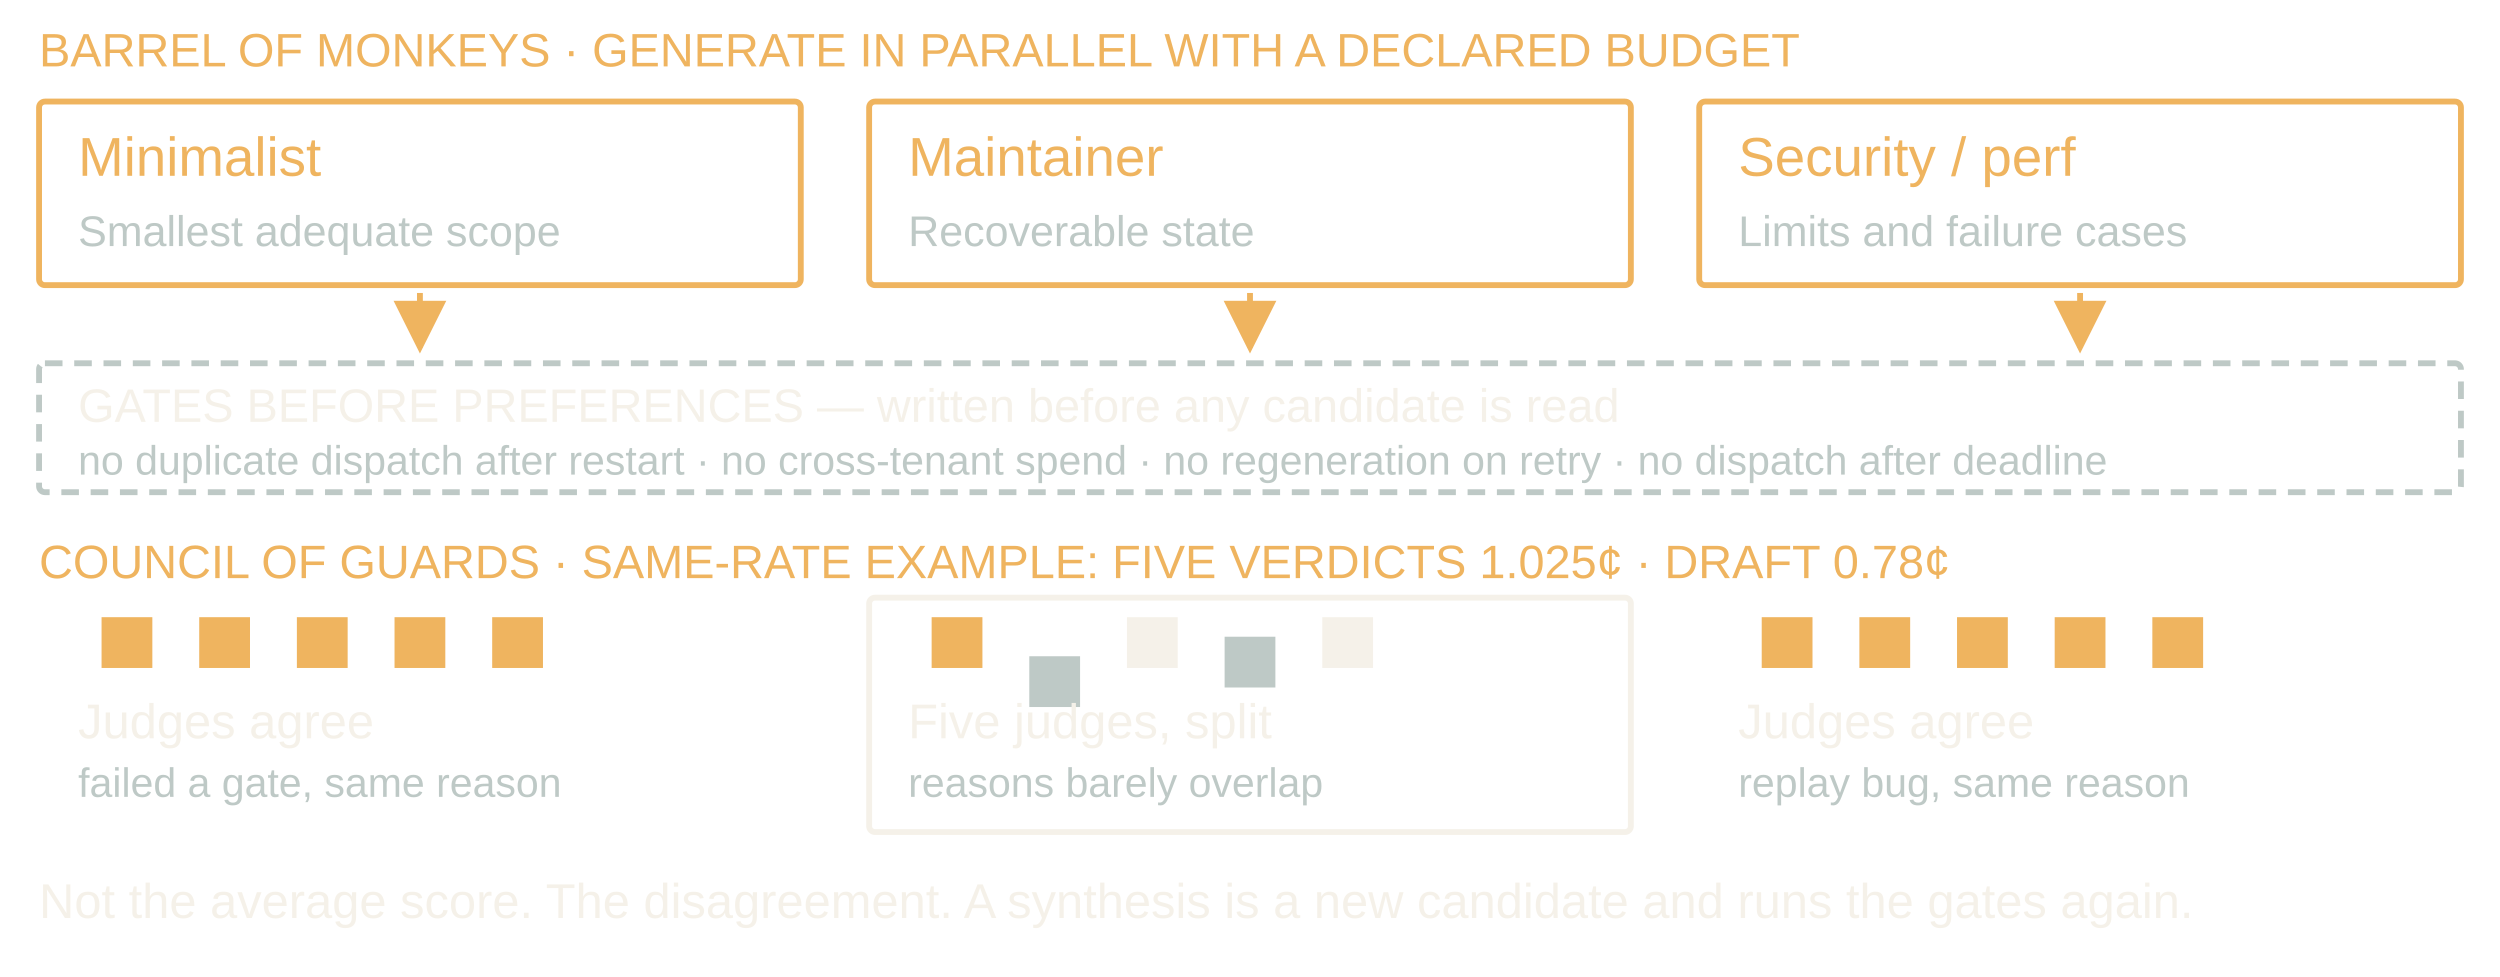
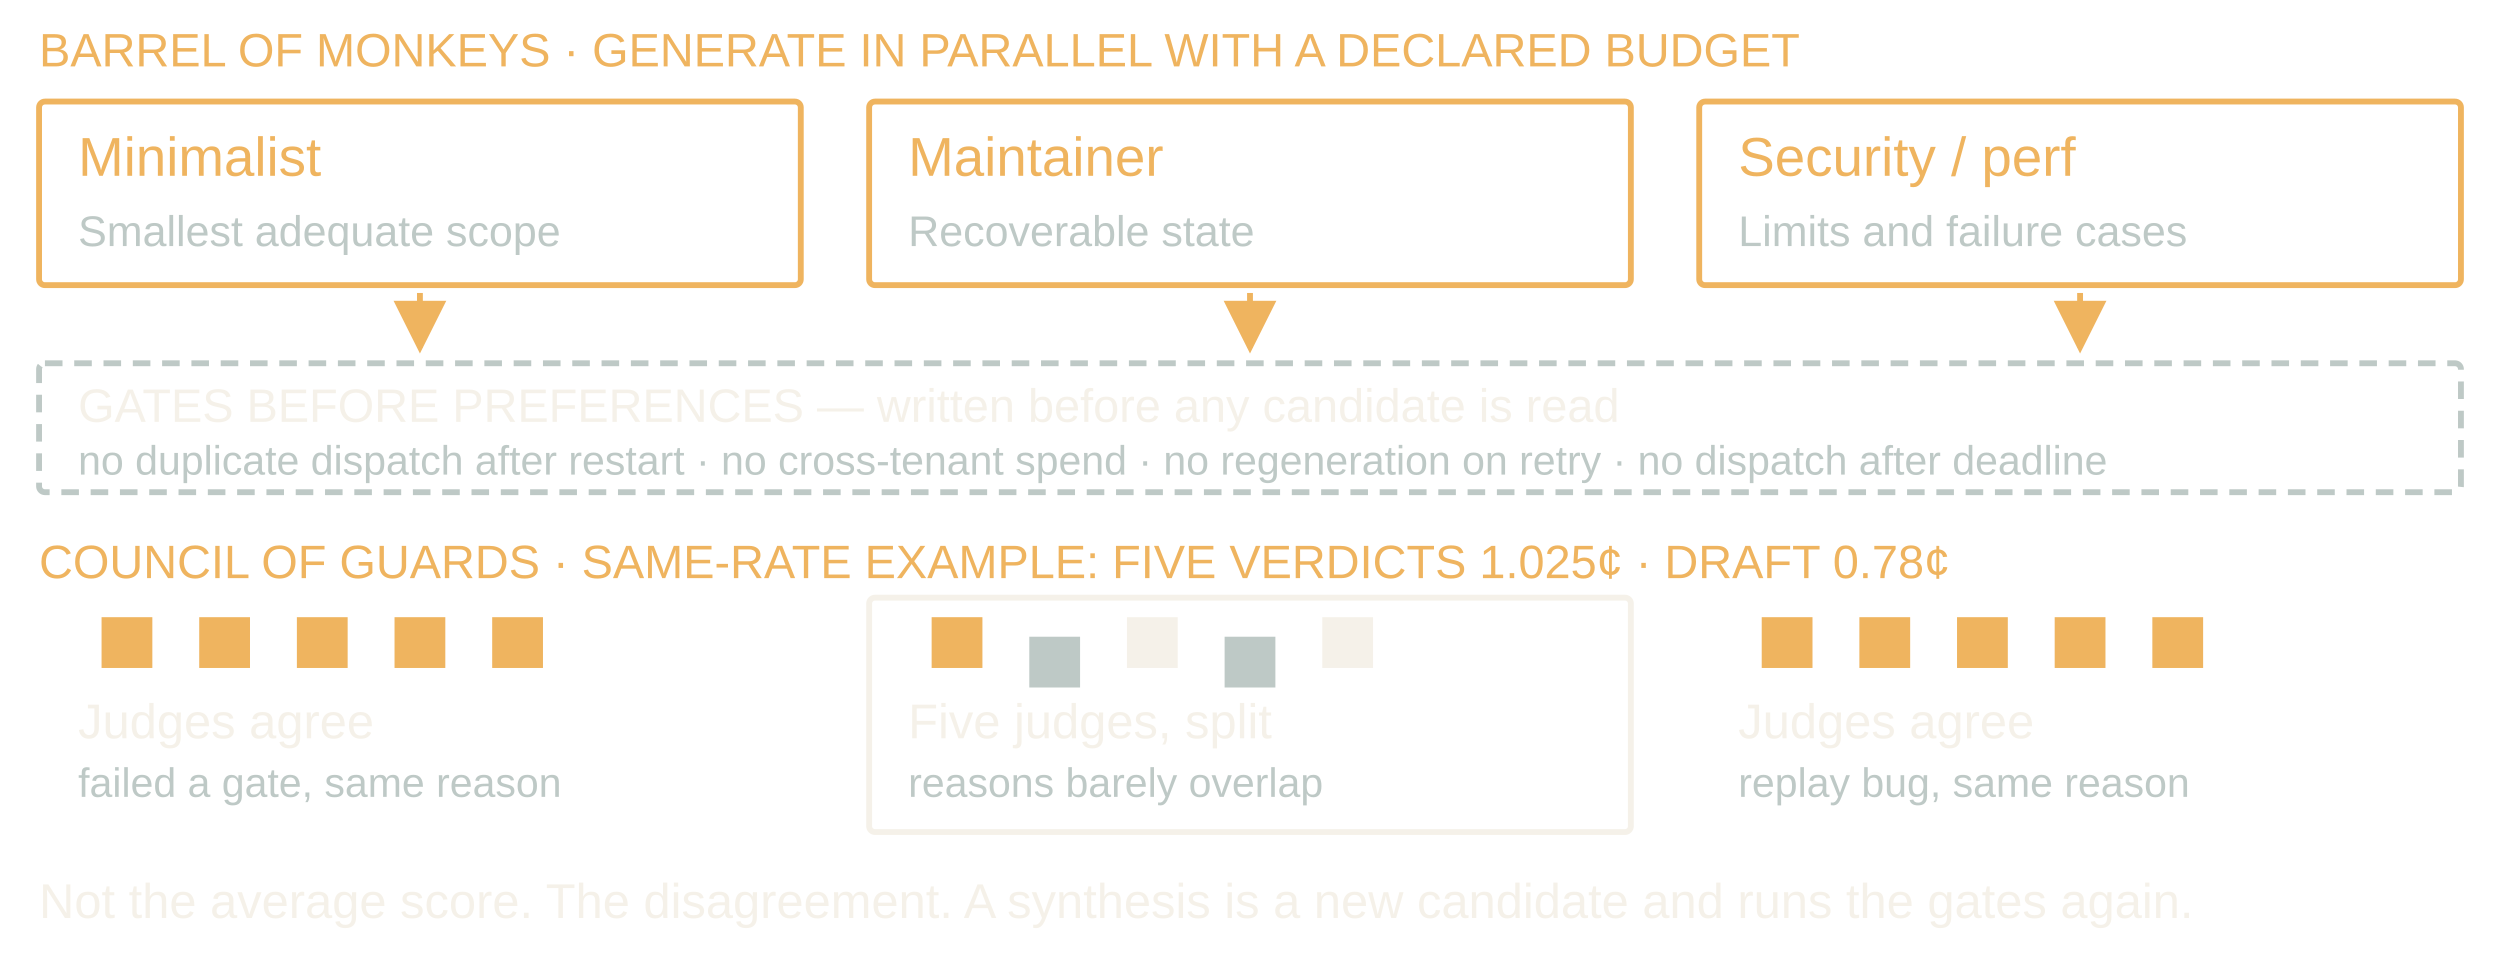
<svg xmlns="http://www.w3.org/2000/svg" viewBox="0 0 1280 500" role="img" aria-labelledby="title desc">
  <defs>
    <marker id="arrow" markerWidth="9" markerHeight="9" refX="8" refY="4.5" orient="auto">
      <path d="M0,0 L9,4.5 L0,9" fill="#efb45f" />
    </marker>
  </defs>
  <text x="20" y="34" font-family="Arial, Helvetica, sans-serif" font-size="24" fill="#efb45f" text-anchor="start">BARREL OF MONKEYS · GENERATE IN PARALLEL WITH A DECLARED BUDGET</text>
  <rect x="20" y="52" width="390" height="94" rx="3" fill="none" stroke="#efb45f" stroke-width="3" />
  <text x="40" y="90" font-family="Arial, Helvetica, sans-serif" font-size="28" fill="#efb45f" text-anchor="start">Minimalist</text>
  <text x="40" y="126" font-family="Arial, Helvetica, sans-serif" font-size="22" fill="#bec9c6" text-anchor="start">Smallest adequate scope</text>
  <rect x="445" y="52" width="390" height="94" rx="3" fill="none" stroke="#efb45f" stroke-width="3" />
  <text x="465" y="90" font-family="Arial, Helvetica, sans-serif" font-size="28" fill="#efb45f" text-anchor="start">Maintainer</text>
  <text x="465" y="126" font-family="Arial, Helvetica, sans-serif" font-size="22" fill="#bec9c6" text-anchor="start">Recoverable state</text>
  <rect x="870" y="52" width="390" height="94" rx="3" fill="none" stroke="#efb45f" stroke-width="3" />
  <text x="890" y="90" font-family="Arial, Helvetica, sans-serif" font-size="28" fill="#efb45f" text-anchor="start">Security / perf</text>
  <text x="890" y="126" font-family="Arial, Helvetica, sans-serif" font-size="22" fill="#bec9c6" text-anchor="start">Limits and failure cases</text>
  <path d="M215,150 L215,178" stroke="#efb45f" stroke-width="3" marker-end="url(#arrow)" />
  <path d="M640,150 L640,178" stroke="#efb45f" stroke-width="3" marker-end="url(#arrow)" />
  <path d="M1065,150 L1065,178" stroke="#efb45f" stroke-width="3" marker-end="url(#arrow)" />
  <rect x="20" y="186" width="1240" height="66" rx="3" fill="none" stroke="#bec9c6" stroke-width="3" stroke-dasharray="9 6" />
  <text x="40" y="216" font-family="Arial, Helvetica, sans-serif" font-size="24" fill="#f5f1e9" text-anchor="start">GATES BEFORE PREFERENCES — written before any candidate is read</text>
  <text x="40" y="243" font-family="Arial, Helvetica, sans-serif" font-size="21" fill="#bec9c6" text-anchor="start">no duplicate dispatch after restart · no cross-tenant spend · no regeneration on retry · no dispatch after deadline</text>
  <text x="20" y="296" font-family="Arial, Helvetica, sans-serif" font-size="24" fill="#efb45f" text-anchor="start">COUNCIL OF GUARDS · SAME-RATE EXAMPLE: FIVE VERDICTS 1.025¢ · DRAFT 0.78¢</text>
  <rect x="52" y="316" width="26" height="26" fill="#efb45f" />
  <rect x="102" y="316" width="26" height="26" fill="#efb45f" />
  <rect x="152" y="316" width="26" height="26" fill="#efb45f" />
  <rect x="202" y="316" width="26" height="26" fill="#efb45f" />
  <rect x="252" y="316" width="26" height="26" fill="#efb45f" />
  <text x="40" y="378" font-family="Arial, Helvetica, sans-serif" font-size="25" fill="#f5f1e9" text-anchor="start">Judges agree</text>
  <text x="40" y="408" font-family="Arial, Helvetica, sans-serif" font-size="21" fill="#bec9c6" text-anchor="start">failed a gate, same reason</text>
  <rect x="477" y="316" width="26" height="26" fill="#efb45f" />
-   <rect x="527" y="336" width="26" height="26" fill="#bec9c6" />
+   <rect x="527" y="326" width="26" height="26" fill="#bec9c6" />
  <rect x="577" y="316" width="26" height="26" fill="#f5f1e9" />
  <rect x="627" y="326" width="26" height="26" fill="#bec9c6" />
  <rect x="677" y="316" width="26" height="26" fill="#f5f1e9" />
  <text x="465" y="378" font-family="Arial, Helvetica, sans-serif" font-size="25" fill="#f5f1e9" text-anchor="start">Five judges, split</text>
  <text x="465" y="408" font-family="Arial, Helvetica, sans-serif" font-size="21" fill="#bec9c6" text-anchor="start">reasons barely overlap</text>
  <rect x="902" y="316" width="26" height="26" fill="#efb45f" />
  <rect x="952" y="316" width="26" height="26" fill="#efb45f" />
  <rect x="1002" y="316" width="26" height="26" fill="#efb45f" />
  <rect x="1052" y="316" width="26" height="26" fill="#efb45f" />
  <rect x="1102" y="316" width="26" height="26" fill="#efb45f" />
  <text x="890" y="378" font-family="Arial, Helvetica, sans-serif" font-size="25" fill="#f5f1e9" text-anchor="start">Judges agree</text>
  <text x="890" y="408" font-family="Arial, Helvetica, sans-serif" font-size="21" fill="#bec9c6" text-anchor="start">replay bug, same reason</text>
  <rect x="445" y="306" width="390" height="120" rx="3" fill="none" stroke="#f5f1e9" stroke-width="3" />
  <text x="20" y="470" font-family="Arial, Helvetica, sans-serif" font-size="25" fill="#f5f1e9" text-anchor="start">Not the average score. The disagreement. A synthesis is a new candidate and runs the gates again.</text>
</svg>
